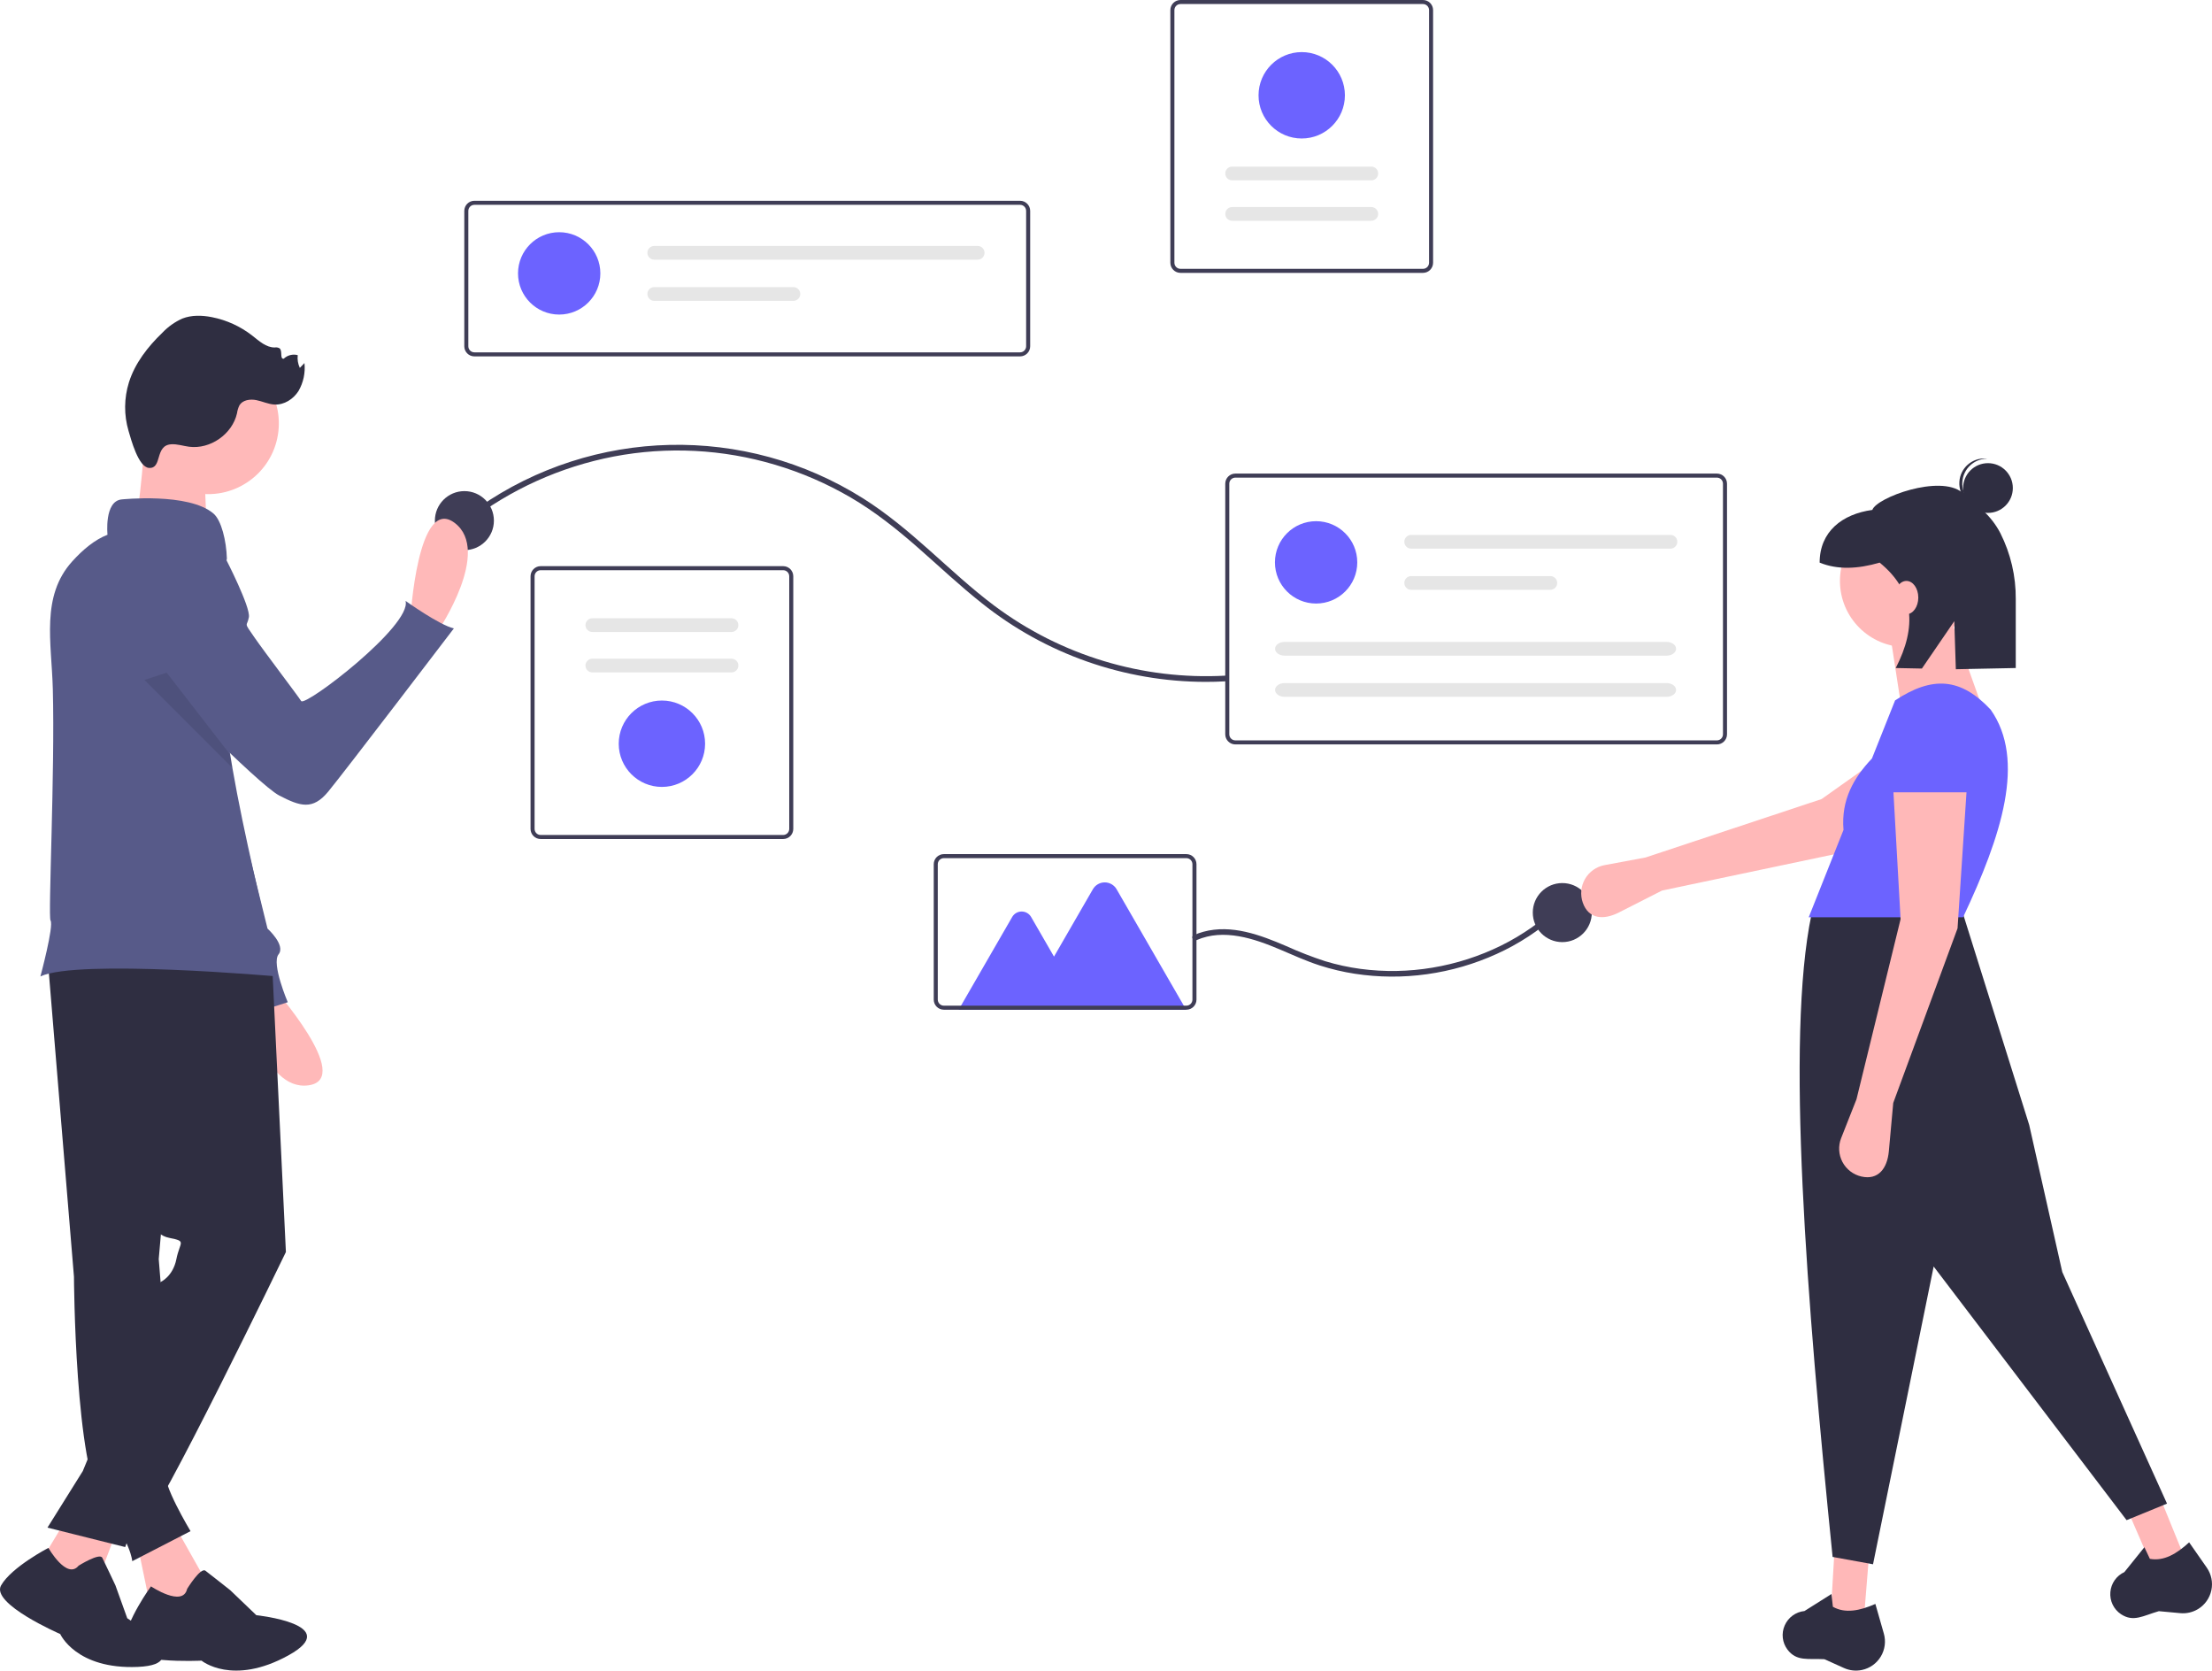
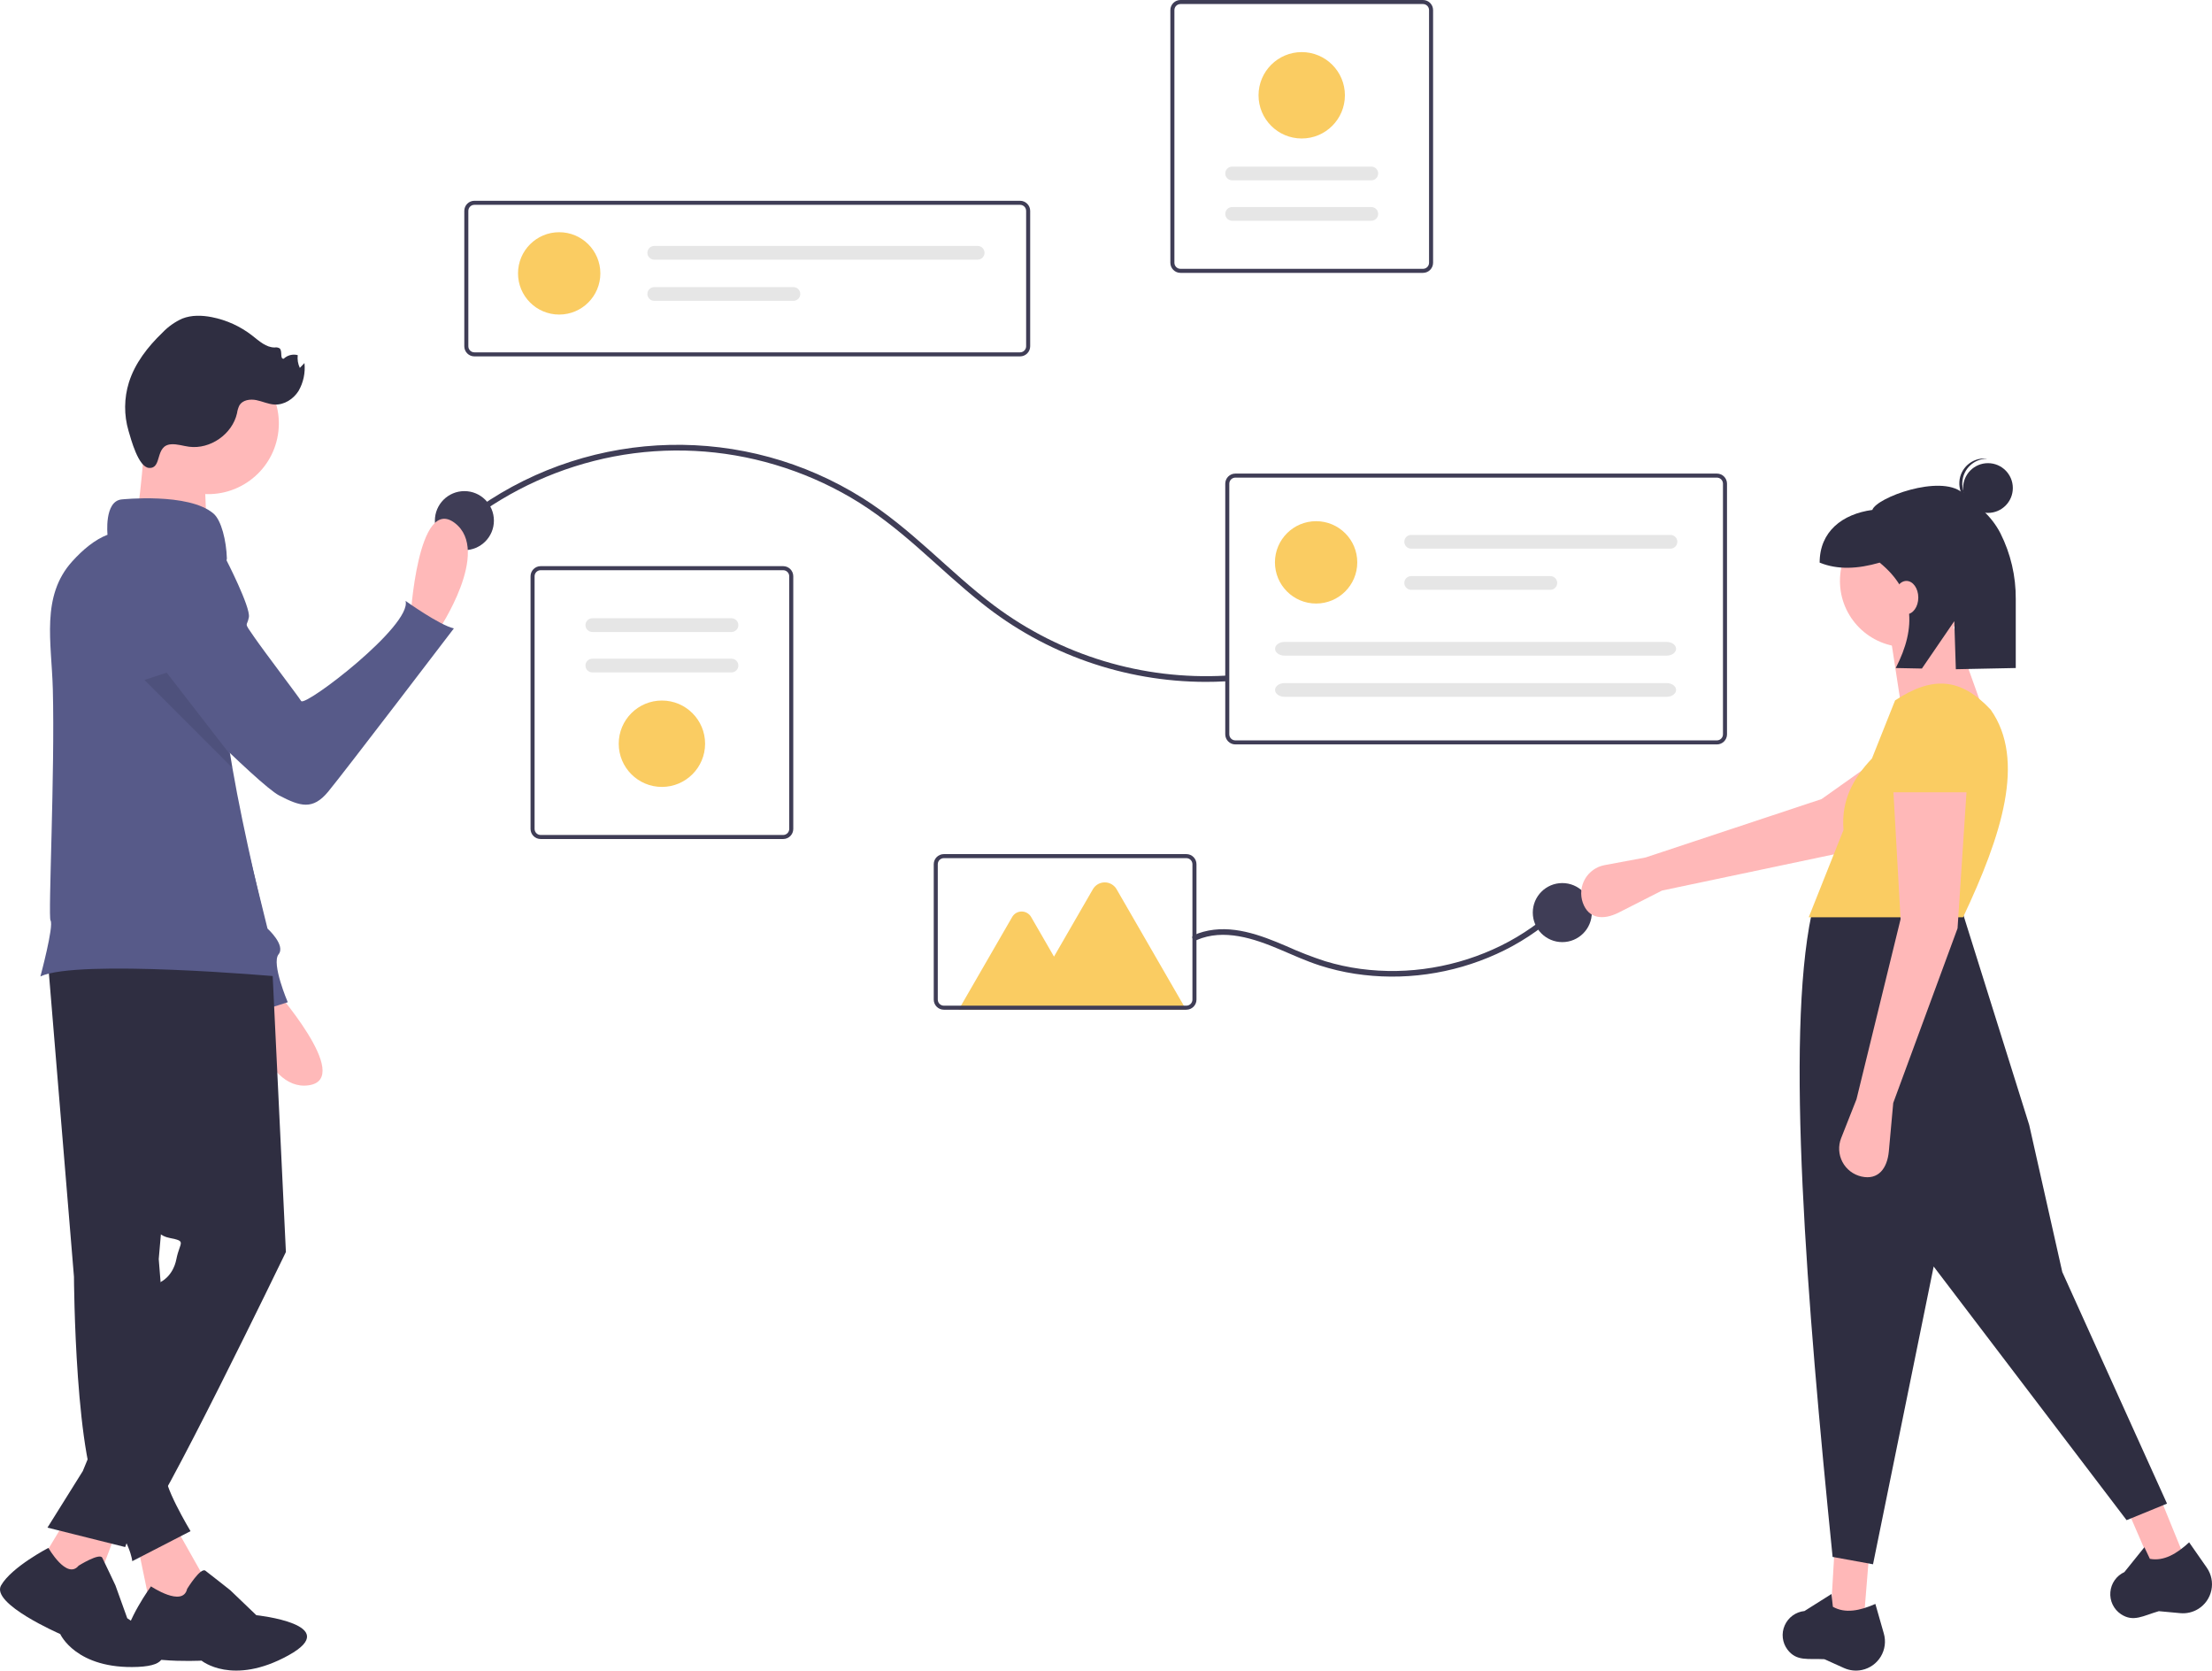
<svg xmlns="http://www.w3.org/2000/svg" id="bab7d7d3-5265-4add-b9d0-a4ec8bbdc3a5" data-name="Layer 1" width="965.825" height="729.214" viewBox="0 0 965.825 729.214">
  <path d="M562.481,240.958H324.224a4.417,4.417,0,0,1-4.412-4.412V177.444a4.417,4.417,0,0,1,4.412-4.412H562.481a4.417,4.417,0,0,1,4.412,4.412v59.101A4.417,4.417,0,0,1,562.481,240.958ZM324.224,174.797a2.65,2.65,0,0,0-2.647,2.647v59.101a2.65,2.65,0,0,0,2.647,2.647H562.481a2.65,2.65,0,0,0,2.647-2.647V177.444a2.65,2.65,0,0,0-2.647-2.647Z" transform="translate(-117.0873 -85.39315)" fill="#3f3d56" />
-   <circle cx="244.157" cy="119.334" r="17.973" fill="#6c63ff" />
+   <circle cx="244.157" cy="119.334" r="17.973" fill="#facc62" />
  <path d="M402.753,192.745a2.995,2.995,0,0,0,0,5.991H543.968a2.995,2.995,0,0,0,0-5.991Z" transform="translate(-117.0873 -85.39315)" fill="#e6e6e6" />
  <path d="M402.753,210.718a2.995,2.995,0,1,0,0,5.991H463.518a2.995,2.995,0,1,0,0-5.991Z" transform="translate(-117.0873 -85.39315)" fill="#e6e6e6" />
  <path d="M459.044,451.627H353.152a4.417,4.417,0,0,1-4.412-4.412V336.933a4.417,4.417,0,0,1,4.412-4.412H459.044a4.417,4.417,0,0,1,4.412,4.412V447.215A4.417,4.417,0,0,1,459.044,451.627ZM353.152,334.285a2.65,2.65,0,0,0-2.647,2.647V447.215a2.65,2.65,0,0,0,2.647,2.647H459.044a2.65,2.65,0,0,0,2.647-2.647V336.933a2.65,2.65,0,0,0-2.647-2.647Z" transform="translate(-117.0873 -85.39315)" fill="#3f3d56" />
  <path d="M375.715,355.263a2.995,2.995,0,0,0,0,5.991h60.765a2.995,2.995,0,0,0,0-5.991Z" transform="translate(-117.0873 -85.39315)" fill="#e6e6e6" />
  <path d="M375.715,372.911a2.995,2.995,0,1,0,0,5.991h60.765a2.995,2.995,0,1,0,0-5.991Z" transform="translate(-117.0873 -85.39315)" fill="#e6e6e6" />
-   <path d="M406.098,428.885A18.855,18.855,0,1,1,424.953,410.03,18.876,18.876,0,0,1,406.098,428.885Z" transform="translate(-117.0873 -85.39315)" fill="#6c63ff" />
+   <path d="M406.098,428.885A18.855,18.855,0,1,1,424.953,410.03,18.876,18.876,0,0,1,406.098,428.885Z" transform="translate(-117.0873 -85.39315)" fill="#facc62" />
  <path d="M632.513,85.393H738.405a4.417,4.417,0,0,1,4.412,4.412V200.088a4.417,4.417,0,0,1-4.412,4.412H632.513a4.417,4.417,0,0,1-4.412-4.412V89.805A4.417,4.417,0,0,1,632.513,85.393ZM738.405,202.735a2.65,2.65,0,0,0,2.647-2.647V89.805a2.65,2.65,0,0,0-2.647-2.647H632.513a2.65,2.65,0,0,0-2.647,2.647V200.088a2.65,2.65,0,0,0,2.647,2.647Z" transform="translate(-117.0873 -85.39315)" fill="#3f3d56" />
  <path d="M715.842,181.758a2.995,2.995,0,1,0,0-5.991H655.077a2.995,2.995,0,1,0,0,5.991Z" transform="translate(-117.0873 -85.39315)" fill="#e6e6e6" />
  <path d="M715.842,164.109a2.995,2.995,0,1,0,0-5.991H655.077a2.995,2.995,0,1,0,0,5.991Z" transform="translate(-117.0873 -85.39315)" fill="#e6e6e6" />
-   <path d="M685.459,108.135a18.855,18.855,0,1,1-18.855,18.855A18.876,18.876,0,0,1,685.459,108.135Z" transform="translate(-117.0873 -85.39315)" fill="#6c63ff" />
+   <path d="M685.459,108.135a18.855,18.855,0,1,1-18.855,18.855A18.876,18.876,0,0,1,685.459,108.135Z" transform="translate(-117.0873 -85.39315)" fill="#facc62" />
  <path d="M321.172,313.551a150.953,150.953,0,0,1,63.905-28.889,148.77,148.77,0,0,1,70.528,3.624,150.459,150.459,0,0,1,32.912,14.261c10.559,6.173,20.1,13.771,29.28,21.816,9.299,8.15,18.293,16.663,28.001,24.336a156.871,156.871,0,0,0,97.604,34.335q4.397.007,8.787-.242c1.587-.087,1.597-2.567,0-2.48a154.343,154.343,0,0,1-100.896-30.488c-10.062-7.524-19.249-16.126-28.628-24.463-9.093-8.082-18.43-15.944-28.746-22.437a151.858,151.858,0,0,0-167.662,3.822c-2.328,1.619-4.602,3.31-6.839,5.052-1.258.979.508,2.722,1.753,1.753Z" transform="translate(-117.0873 -85.39315)" fill="#3f3d56" />
  <circle cx="202.769" cy="227.257" r="12.886" fill="#3f3d56" />
  <circle cx="682.146" cy="398.345" r="12.886" fill="#3f3d56" />
  <path d="M866.739,410.334H656.482a4.417,4.417,0,0,1-4.412-4.412v-109.4A4.417,4.417,0,0,1,656.482,292.11h210.257a4.417,4.417,0,0,1,4.412,4.412v109.4A4.417,4.417,0,0,1,866.739,410.334ZM656.482,293.875a2.65,2.65,0,0,0-2.647,2.647v109.4a2.65,2.65,0,0,0,2.647,2.647h210.257a2.65,2.65,0,0,0,2.647-2.647v-109.4a2.65,2.65,0,0,0-2.647-2.647Z" transform="translate(-117.0873 -85.39315)" fill="#3f3d56" />
-   <circle cx="574.65" cy="245.471" r="17.973" fill="#6c63ff" />
+   <circle cx="574.65" cy="245.471" r="17.973" fill="#facc62" />
  <path d="M733.246,318.883a2.995,2.995,0,1,0,0,5.991H846.461a2.995,2.995,0,1,0,0-5.991Z" transform="translate(-117.0873 -85.39315)" fill="#e6e6e6" />
  <path d="M733.246,336.856a2.995,2.995,0,1,0,0,5.991h60.765a2.995,2.995,0,1,0,0-5.991Z" transform="translate(-117.0873 -85.39315)" fill="#e6e6e6" />
  <path d="M677.952,365.589c-2.279,0-4.133,1.344-4.133,2.995s1.854,2.995,4.133,2.995H844.785c2.279,0,4.133-1.344,4.133-2.995s-1.854-2.995-4.133-2.995Z" transform="translate(-117.0873 -85.39315)" fill="#e6e6e6" />
  <path d="M677.952,383.562c-2.279,0-4.133,1.344-4.133,2.995s1.854,2.995,4.133,2.995H844.785c2.279,0,4.133-1.344,4.133-2.995s-1.854-2.995-4.133-2.995Z" transform="translate(-117.0873 -85.39315)" fill="#e6e6e6" />
  <path d="M639.58,495.734c11.862-5.146,25.105-.66,36.286,4.083,5.758,2.443,11.455,5.05,17.414,6.979a99.26,99.26,0,0,0,15.353,3.638,108.498,108.498,0,0,0,31.539.193,110.124,110.124,0,0,0,30.437-8.85,102.921,102.921,0,0,0,26.342-17.223q1.497-1.352,2.936-2.767c1.142-1.119-.612-2.871-1.753-1.753a99.998,99.998,0,0,1-25.698,18.141,107.649,107.649,0,0,1-29.857,9.592,105.438,105.438,0,0,1-31.462.543,99.05,99.05,0,0,1-15.405-3.349,162.963,162.963,0,0,1-17.002-6.603c-11.285-4.846-23.823-9.592-36.223-6.25a30.212,30.212,0,0,0-4.16,1.485c-1.46.633-.199,2.77,1.251,2.141Z" transform="translate(-117.0873 -85.39315)" fill="#3f3d56" />
-   <path d="M634.998,526.146H535.661l23.377-40.491a4.774,4.774,0,0,1,8.268,0l9.986,17.297L594.274,473.541a5.977,5.977,0,0,1,10.352,0Z" transform="translate(-117.0873 -85.39315)" fill="#6c63ff" />
+   <path d="M634.998,526.146H535.661l23.377-40.491a4.774,4.774,0,0,1,8.268,0l9.986,17.297L594.274,473.541a5.977,5.977,0,0,1,10.352,0Z" transform="translate(-117.0873 -85.39315)" fill="#facc62" />
  <path d="M635.091,526.135H529.199a4.417,4.417,0,0,1-4.412-4.412V462.621a4.417,4.417,0,0,1,4.412-4.412H635.091a4.417,4.417,0,0,1,4.412,4.412v59.101A4.417,4.417,0,0,1,635.091,526.135ZM529.199,459.974a2.65,2.65,0,0,0-2.647,2.647v59.101a2.65,2.65,0,0,0,2.647,2.647H635.091a2.65,2.65,0,0,0,2.647-2.647V462.621a2.65,2.65,0,0,0-2.647-2.647Z" transform="translate(-117.0873 -85.39315)" fill="#3f3d56" />
  <path d="M842.785,474.12l-18.875,9.585c-6.737,3.421-13.239,2.836-15.728-4.297v0A12.481,12.481,0,0,1,817.675,463.025l17.939-3.349,76.829-25.49,46.54-33.001,17.061,27.181L922.268,457.384Z" transform="translate(-117.0873 -85.39315)" fill="#ffb8b8" />
  <polygon points="813.808 706.872 799.366 704.465 800.971 677.187 816.215 677.187 813.808 706.872" fill="#ffb8b8" />
  <polygon points="953.968 680.229 939.992 684.589 929.131 659.516 942.738 652.646 953.968 680.229" fill="#ffb8b8" />
  <path d="M1063.272,741.721l-17.65,7.221L961.382,638.225,934.906,768.196l-17.65-3.209C905.934,652.935,896.701,538.643,908.03,484.587l65.386-2.808,29.685,94.67,14.441,64.183Z" transform="translate(-117.0873 -85.39315)" fill="#2f2e41" />
  <path d="M930.1,814.326h0a12.672,12.672,0,0,1-7.855-.835l-8.579-3.86c-7.193-.369-12.091,1.063-16.096-4.163a10.496,10.496,0,0,1-1.225-10.582h0a10.569,10.569,0,0,1,8.631-6.28l11.783-7.425.618,5.566c5.385,3.051,11.779,1.733,18.554-1.237l3.698,12.944A12.672,12.672,0,0,1,930.1,814.326Z" transform="translate(-117.0873 -85.39315)" fill="#2f2e41" />
  <path d="M1076.774,787.774h0a12.672,12.672,0,0,1-7.701,1.761l-9.367-.865c-6.923,1.987-11.091,4.932-16.576,1.29a10.496,10.496,0,0,1-4.595-9.61h0a10.569,10.569,0,0,1,6.124-8.743l8.733-10.849,2.392,5.064c6.084,1.137,11.704-2.186,17.147-7.195l7.701,11.041A12.672,12.672,0,0,1,1076.774,787.774Z" transform="translate(-117.0873 -85.39315)" fill="#2f2e41" />
  <circle cx="832.26" cy="253.579" r="28.882" fill="#ffb8b8" />
  <polygon points="867.561 314.553 829.853 306.53 825.04 275.241 851.515 269.625 867.561 314.553" fill="#ffb8b8" />
-   <path d="M974.218,485.791H906.826L922.017,447.653c-1.104-13.123,4.458-22.775,12.418-31.178l10.099-25.355c16.317-10.739,28.619-9.937,41.719,4.011C1001.784,417.123,991.034,450.18,974.218,485.791Z" transform="translate(-117.0873 -85.39315)" fill="#6c63ff" />
+   <path d="M974.218,485.791H906.826L922.017,447.653c-1.104-13.123,4.458-22.775,12.418-31.178l10.099-25.355c16.317-10.739,28.619-9.937,41.719,4.011C1001.784,417.123,991.034,450.18,974.218,485.791Z" transform="translate(-117.0873 -85.39315)" fill="#facc62" />
  <path d="M943.732,566.822l-1.917,21.082c-.684,7.525-4.636,12.721-12.001,11.037h0a12.481,12.481,0,0,1-8.828-16.75l6.7-16.974L946.941,486.593l-3.209-56.962h32.092l-4.011,60.974Z" transform="translate(-117.0873 -85.39315)" fill="#ffb8b8" />
-   <path d="M978.23,431.235H941.325l2.587-24.075a16.701,16.701,0,0,1,15.853-15.999h0a16.701,16.701,0,0,1,17.522,16.026Z" transform="translate(-117.0873 -85.39315)" fill="#6c63ff" />
+   <path d="M978.23,431.235H941.325l2.587-24.075a16.701,16.701,0,0,1,15.853-15.999h0a16.701,16.701,0,0,1,17.522,16.026Z" transform="translate(-117.0873 -85.39315)" fill="#facc62" />
  <circle cx="868.006" cy="213.025" r="10.856" fill="#2f2e41" />
  <path d="M973.907,295.761a10.848,10.848,0,0,1,10.851-10.147c-.224-.028-.446-.063-.675-.078a10.856,10.856,0,0,0-1.393,21.667c.229.015.453.009.679.009A10.848,10.848,0,0,1,973.907,295.761Z" transform="translate(-117.0873 -85.39315)" fill="#2f2e41" />
  <path d="M973.846,300.396c-9.682-8.032-37.452,2.176-39.244,7.576-13.093,1.784-23.005,9.423-23.005,23.005v0c7.784,3.189,16.637,2.796,26.207,0,15.255,12.432,16.301,28.06,7.023,46.011l11.414.228,14.148-20.678.677,20.974,26.163-.525V346.932a62.841,62.841,0,0,0-6.71-28.79C986.441,310.221,980.114,305.596,973.846,300.396Z" transform="translate(-117.0873 -85.39315)" fill="#2f2e41" />
  <ellipse cx="832.396" cy="260.84" rx="5.191" ry="7.268" fill="#ffb8b8" />
  <path d="M296.282,355.456s3.125-54.09,19.348-41.8-7.085,46.816-7.085,46.816Z" transform="translate(-117.0873 -85.39315)" fill="#ffb9b9" />
  <path d="M235.923,515.9s36.038,40.457,15.875,43.238-28.094-38.114-28.094-38.114Z" transform="translate(-117.0873 -85.39315)" fill="#ffb9b9" />
  <path d="M188.897,324.395h0A23.734,23.734,0,0,1,206.36,344.045l11.463,81.591,16.07,65.084s8.035,7.232,4.821,11.249,4.018,20.891,4.018,20.891l-20.088,6.428s-2.411-16.874-6.428-17.677c-3.531-.706-43.055-106.289-52.581-131.867-1.314-3.527-2.057-5.533-2.057-5.533S163.185,320.378,188.897,324.395Z" transform="translate(-117.0873 -85.39315)" fill="#575a89" />
  <path d="M192.566,749.885l12.338,21.865c9.555,20.4,1.064,24.105-22.363,13.993l-5.34-25.818Z" transform="translate(-117.0873 -85.39315)" fill="#ffb9b9" />
  <path d="M198.792,778.945s5.857-9.536,7.976-7.94,10.856,8.513,10.856,8.513L229.005,790.419s38.453,4.065,14.019,17.539-37.937,2.302-37.937,2.302-34.222,1.78-33.67-7.768,11.589-24.654,11.589-24.654S196.916,787.164,198.792,778.945Z" transform="translate(-117.0873 -85.39315)" fill="#2f2e41" />
  <path d="M137.815,502.732,149.382,642.695s.386,83.67,12.724,99.864S174.83,766.85,174.83,766.85l25.448-13.11s-13.11-21.844-10.41-25.188a18.638,18.638,0,0,0,3.47-7.2l-6.94-86.369,13.11-150.374Z" transform="translate(-117.0873 -85.39315)" fill="#2f2e41" />
  <path d="M155.551,766.85" transform="translate(-117.0873 -85.39315)" fill="none" stroke="#3f3d56" stroke-miterlimit="10" />
  <polygon points="52.344 664.492 41.548 693.024 17.064 682.788 29.981 661.407 52.344 664.492" fill="#ffb9b9" />
  <path d="M151.421,768.807s9.183-5.739,10.331-3.444,5.739,12.052,5.739,12.052l5.165,14.348s31.566,20.087,4.591,21.235-33.861-14.348-33.861-14.348S112.968,785.451,117.559,777.416s20.661-16.368,20.661-16.368S146.255,775.12,151.421,768.807Z" transform="translate(-117.0873 -85.39315)" fill="#2f2e41" />
  <path d="M235.751,503.117l6.169,128.782s-56.294,116.443-62.463,119.528a15.488,15.488,0,0,0-7.711,9.254l-33.931-8.483,15.423-24.677,33.931-82.513s5.398-2.313,6.94-10.025,4.627-7.711-3.085-9.254-7.711-9.254-7.711-9.254L157.865,499.262Z" transform="translate(-117.0873 -85.39315)" fill="#2f2e41" />
  <circle cx="207.989" cy="270.231" r="30.846" transform="translate(-209.1556 346.8549) rotate(-80.78252)" fill="#ffb9b9" />
  <path d="M180.613,272.159s-2.313,39.329-5.398,43.184,32.388,3.085,32.388,3.085-2.313-33.159,0-36.244S180.613,272.159,180.613,272.159Z" transform="translate(-117.0873 -85.39315)" fill="#ffb9b9" />
  <path d="M238.061,511.601s-87.14-7.71-103.33,0c0,0,5.96-22.11,4.42-24.42-1.12-1.69,1.97-64.67,1-101-.55-20.5-5.28-40.52,8.47-55.74,4.68-5.17,9.9-9.51,15.41-11.63,0,0-1.54-14.65,6.17-15.42,0,0,29.31-3.09,40.1,6.17,3.45,2.94,5.62,11.9,5.85,19.62-5.34,26.26-3.45,55.4,1.45,85.63.3,1.92.63,3.85.96,5.78C223.761,450.571,231.621,481.481,238.061,511.601Z" transform="translate(-117.0873 -85.39315)" fill="#575a89" />
  <path d="M191.875,279.32c2.609-.156,5.156.726,7.746,1.07,9.268,1.23,18.91-5.495,20.956-14.618a11.216,11.216,0,0,1,1.072-3.492c1.426-2.329,4.675-2.773,7.353-2.237s5.216,1.789,7.944,1.932c4.211.221,8.254-2.371,10.498-5.941a20.148,20.148,0,0,0,2.577-12.169l-2.019,2.119a10.254,10.254,0,0,1-.914-5.573,6.467,6.467,0,0,0-6.125,1.567c-1.78.189-.437-3.302-1.759-4.508a3.059,3.059,0,0,0-2.152-.403c-3.787.037-6.85-2.86-9.834-5.192a41.789,41.789,0,0,0-17.65-8.051c-4.276-.834-8.823-.968-12.878.624a27.51,27.51,0,0,0-8.697,6.169c-6.349,6.105-11.971,13.278-14.612,21.68a36.497,36.497,0,0,0-.175,21.163c1.064,3.592,4.272,15.894,8.967,16.18C188.073,290.001,184.531,279.758,191.875,279.32Z" transform="translate(-117.0873 -85.39315)" fill="#2f2e41" />
  <path d="M204.643,328.181l11.051,1.184s10.848,21.046,10.06,25.436-2.503,1.725,2.379,8.748,18.738,25.178,20.453,27.843,48.489-33.022,45.581-43.714c0,0,14.772,10.598,21.101,12.008,0,0-48.203,63.218-54.921,71.308s-12.123,6.429-21.355,1.632-55.933-52.644-55.933-52.644Z" transform="translate(-117.0873 -85.39315)" fill="#575a89" />
  <path d="M218.561,420.591l-38.41-38.41,9.72-3.17,27.73,35.8C217.901,416.731,218.231,418.661,218.561,420.591Z" transform="translate(-117.0873 -85.39315)" opacity="0.1" style="isolation:isolate" />
</svg>
